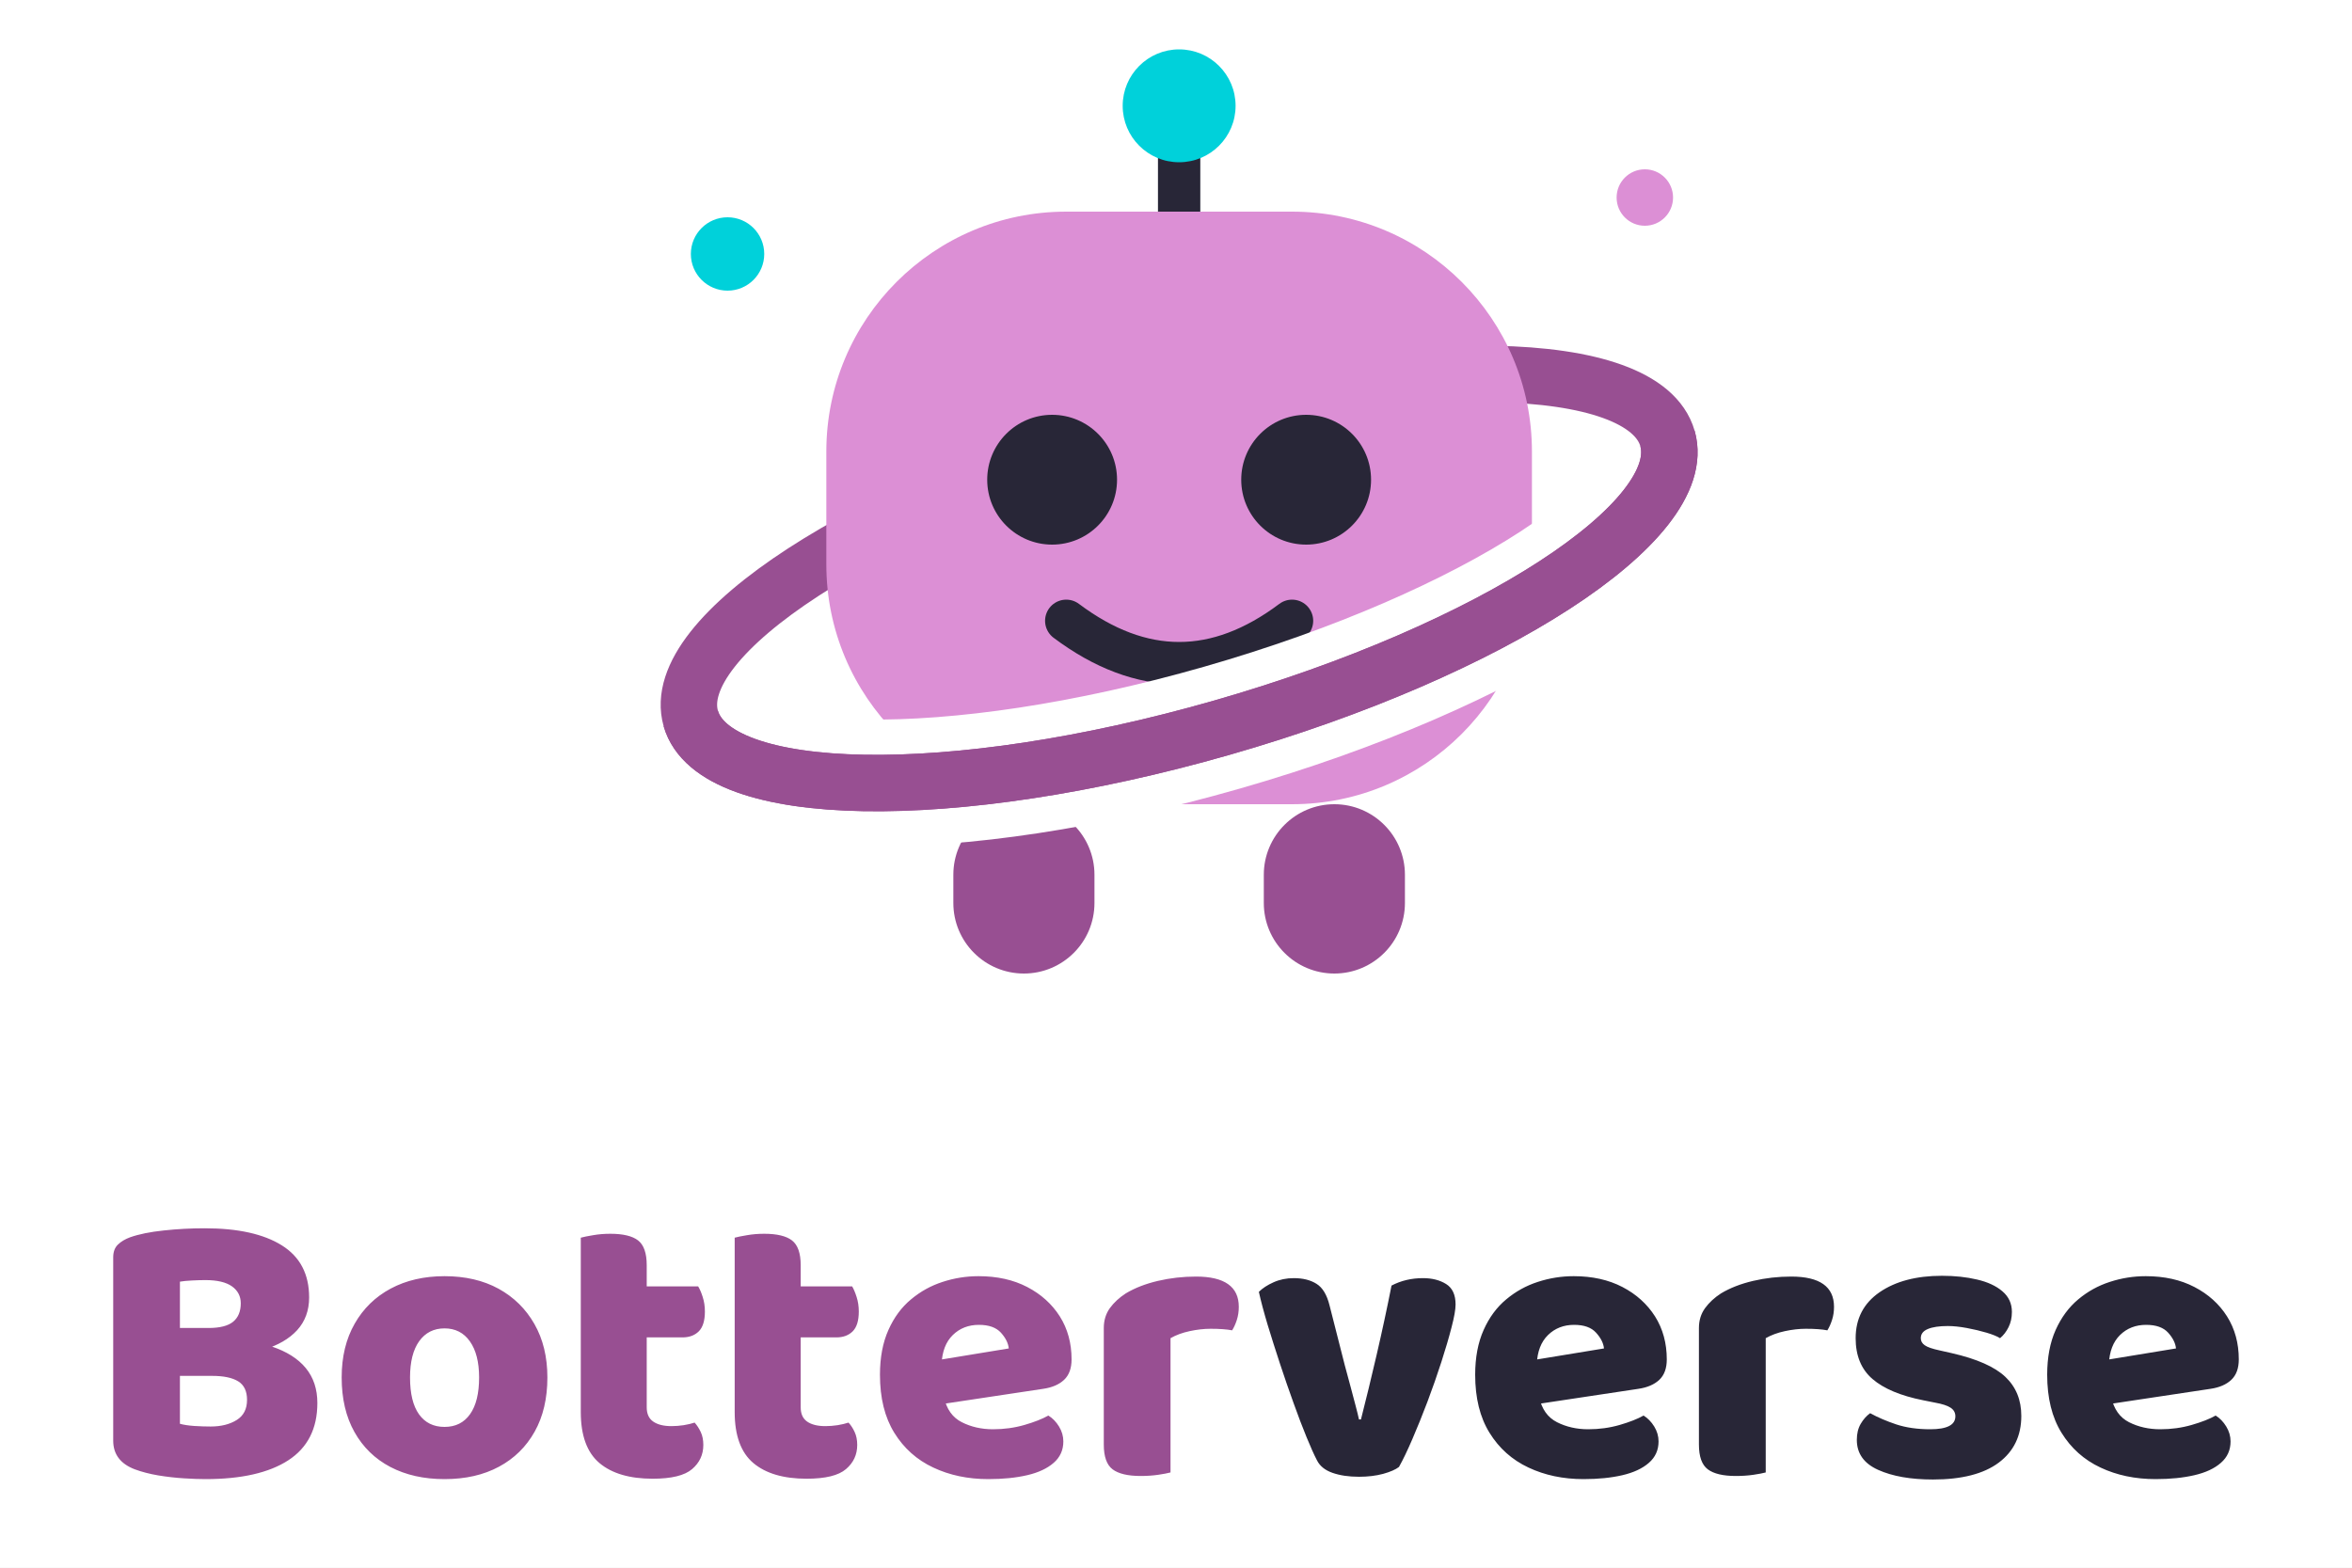
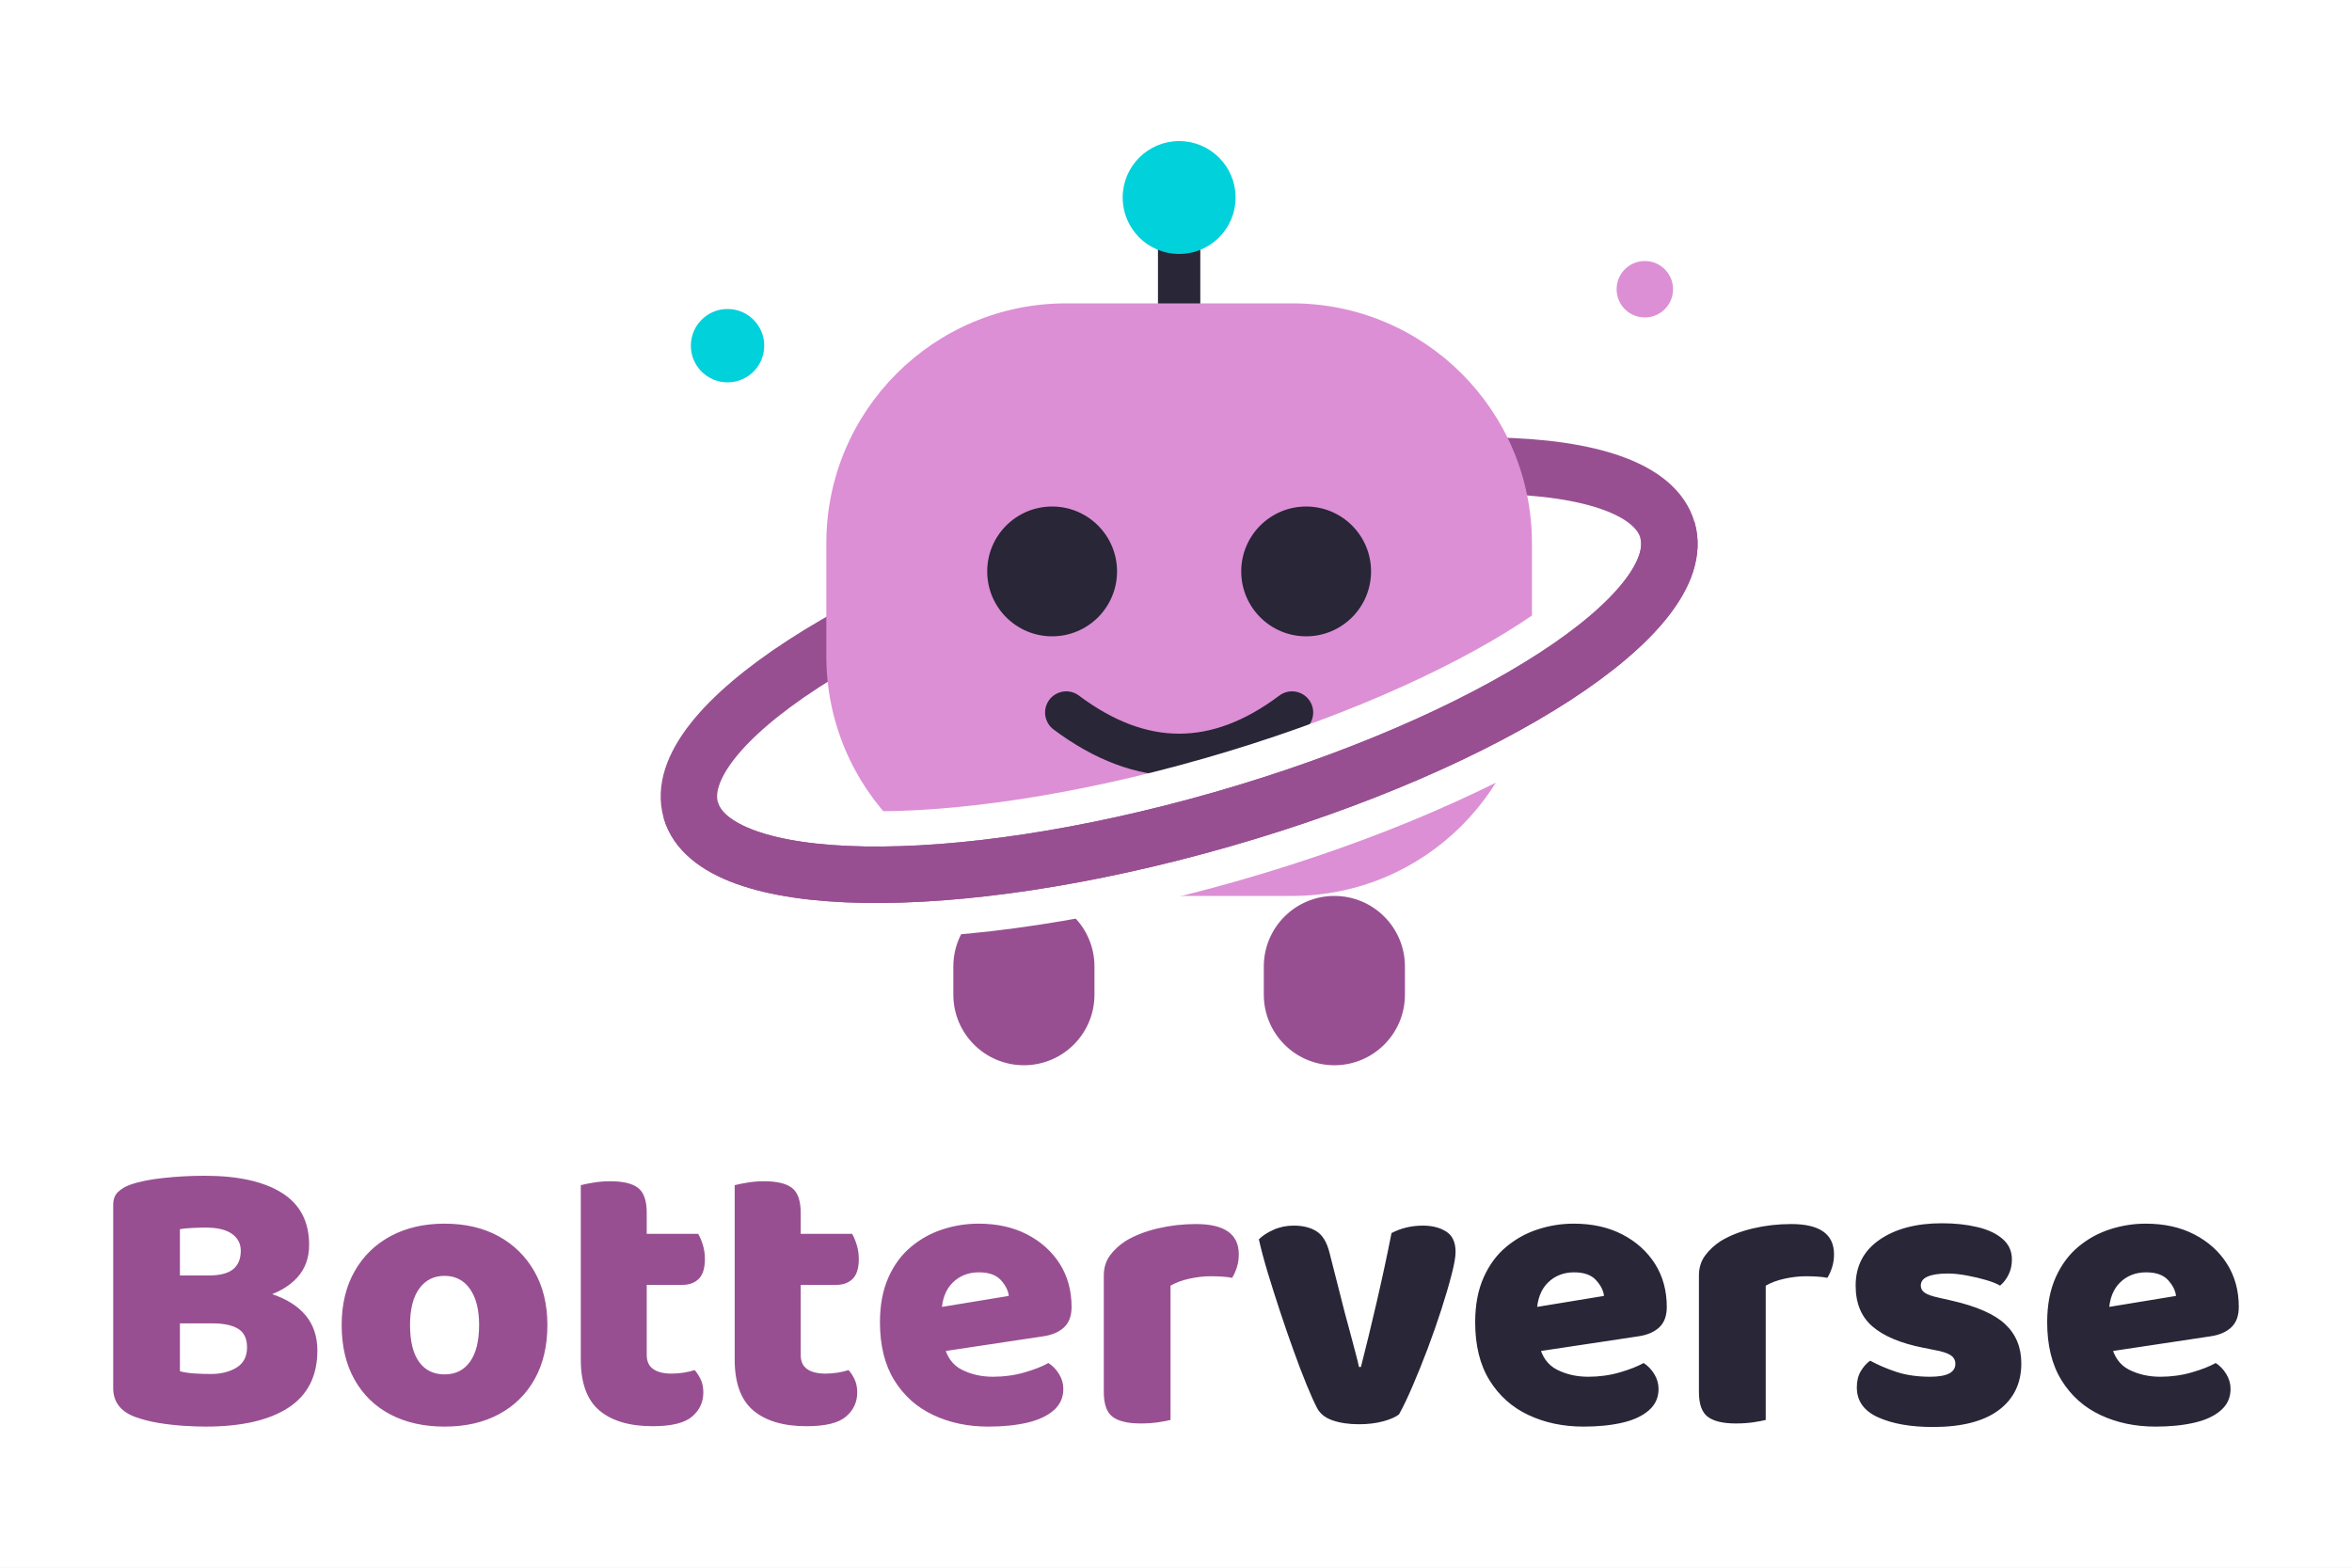
<svg xmlns="http://www.w3.org/2000/svg" viewBox="0 0 300 200" width="300" height="200" role="img" aria-label="Botterverse logo stacked (light)">
  <rect width="300" height="200" fill="#ffffff" />
  <defs>
    <mask id="gapslight" maskUnits="userSpaceOnUse" x="-10" y="-10" width="100" height="100">
      <rect x="-10" y="-10" width="100" height="100" fill="#fff" />
      <g transform="rotate(-16 38 41)">
        <path d="M2 41 A36 11 0 0 0 74 41" fill="none" stroke="#000" stroke-width="9" />
      </g>
    </mask>
  </defs>
-   <g transform="translate(82 0) scale(1.8)">
+   <g transform="translate(82 11.7) scale(1.8)">
    <g transform="rotate(-16 38 41)">
      <ellipse cx="38" cy="41" rx="36" ry="11" fill="none" stroke="#984f92" stroke-width="4" />
    </g>
    <g mask="url(#gapslight)">
      <g transform="translate(8 3)">
        <line x1="30" y1="12" x2="30" y2="5" stroke="#282637" stroke-width="3" stroke-linecap="round" />
        <circle cx="30" cy="4.5" r="4" fill="#00d1da" />
        <rect x="14" y="54" width="10" height="12" rx="5" fill="#984f92" />
        <rect x="36" y="54" width="10" height="12" rx="5" fill="#984f92" />
        <rect x="5" y="12" width="50" height="42" rx="17" fill="#dc8fd5" />
        <circle cx="21" cy="31" r="4.6" fill="#282637" />
        <circle cx="39" cy="31" r="4.6" fill="#282637" />
        <path d="M22 41 Q30 47 38 41" stroke="#282637" stroke-width="3" fill="none" stroke-linecap="round" />
      </g>
    </g>
    <g transform="rotate(-16 38 41)">
      <path d="M2 41 A36 11 0 0 0 74 41" fill="none" stroke="#984f92" stroke-width="4" />
    </g>
    <circle cx="6" cy="18" r="2.6" fill="#00d1da" />
    <circle cx="71" cy="14" r="2" fill="#dc8fd5" />
  </g>
  <g>
-     <path fill="#984f92" d="M30.16 169.42V175.53H19.85V169.42ZM27.06 175.53 27.31 170.82Q31.72 170.82 34.62 171.77Q37.52 172.73 39 174.53Q40.48 176.33 40.48 178.99Q40.48 183.89 36.77 186.3Q33.07 188.7 26.21 188.7Q25.05 188.7 23.45 188.6Q21.85 188.5 20.2 188.23Q18.54 187.95 17.19 187.45Q14.44 186.4 14.44 183.79V160.41Q14.44 159.36 15.04 158.78Q15.64 158.2 16.59 157.85Q18.29 157.25 20.87 156.98Q23.45 156.7 26.11 156.7Q32.47 156.7 35.95 158.88Q39.43 161.06 39.43 165.52Q39.43 168.02 37.9 169.7Q36.37 171.37 33.57 172.2Q30.76 173.03 26.91 173.03L26.61 169.42Q28.76 169.42 29.74 168.62Q30.71 167.82 30.71 166.27Q30.71 164.91 29.59 164.11Q28.46 163.31 26.21 163.31Q25.46 163.31 24.48 163.36Q23.5 163.41 22.95 163.51V181.64Q23.65 181.84 24.78 181.92Q25.91 181.99 26.86 181.99Q28.86 181.99 30.19 181.16Q31.51 180.34 31.51 178.59Q31.51 176.93 30.39 176.23Q29.26 175.53 27.06 175.53Z M69.82 175.73Q69.82 179.74 68.2 182.64Q66.57 185.55 63.64 187.12Q60.71 188.7 56.7 188.7Q52.75 188.7 49.79 187.15Q46.84 185.6 45.21 182.69Q43.58 179.79 43.58 175.73Q43.58 171.77 45.24 168.87Q46.89 165.97 49.84 164.39Q52.8 162.81 56.7 162.81Q60.66 162.81 63.59 164.41Q66.52 166.02 68.17 168.92Q69.82 171.82 69.82 175.73ZM56.7 169.47Q54.65 169.47 53.47 171.1Q52.3 172.73 52.3 175.73Q52.3 178.84 53.45 180.44Q54.6 182.04 56.7 182.04Q58.81 182.04 59.96 180.41Q61.11 178.79 61.11 175.73Q61.11 172.78 59.93 171.12Q58.76 169.47 56.7 169.47Z M74.08 174.68H82.49V179.54Q82.49 180.79 83.32 181.36Q84.15 181.94 85.65 181.94Q86.4 181.94 87.2 181.82Q88 181.69 88.6 181.49Q89.05 181.99 89.38 182.69Q89.71 183.39 89.71 184.34Q89.71 186.2 88.28 187.42Q86.85 188.65 83.25 188.65Q78.84 188.65 76.46 186.65Q74.08 184.64 74.08 180.14ZM79.59 170.62V164.11H89.05Q89.36 164.61 89.63 165.46Q89.91 166.32 89.91 167.32Q89.91 169.07 89.13 169.85Q88.35 170.62 87.05 170.62ZM82.49 175.88H74.08V157.9Q74.63 157.75 75.66 157.58Q76.69 157.4 77.84 157.4Q80.29 157.4 81.39 158.25Q82.49 159.11 82.49 161.41Z M93.71 174.68H102.13V179.54Q102.13 180.79 102.95 181.36Q103.78 181.94 105.28 181.94Q106.03 181.94 106.83 181.82Q107.63 181.69 108.23 181.49Q108.69 181.99 109.01 182.69Q109.34 183.39 109.34 184.34Q109.34 186.2 107.91 187.42Q106.48 188.65 102.88 188.65Q98.47 188.65 96.09 186.65Q93.71 184.64 93.71 180.14ZM99.22 170.62V164.11H108.69Q108.99 164.61 109.26 165.46Q109.54 166.32 109.54 167.32Q109.54 169.07 108.76 169.85Q107.98 170.62 106.68 170.62ZM102.13 175.88H93.71V157.9Q94.26 157.75 95.29 157.58Q96.32 157.4 97.47 157.4Q99.92 157.4 101.02 158.25Q102.13 159.11 102.13 161.41Z M117.4 179.54 117.1 173.93 128.67 172.03Q128.57 171.02 127.67 170.02Q126.76 169.02 124.86 169.02Q122.86 169.02 121.53 170.32Q120.2 171.62 120.1 174.03L120.4 178.23Q120.9 180.54 122.68 181.44Q124.46 182.34 126.66 182.34Q128.77 182.34 130.67 181.79Q132.57 181.24 133.72 180.59Q134.53 181.09 135.08 181.99Q135.63 182.89 135.63 183.89Q135.63 185.55 134.4 186.62Q133.17 187.7 131.02 188.2Q128.87 188.7 126.06 188.7Q122.16 188.7 119.03 187.22Q115.9 185.75 114.07 182.79Q112.24 179.84 112.24 175.38Q112.24 172.08 113.32 169.67Q114.39 167.27 116.2 165.77Q118 164.26 120.23 163.54Q122.46 162.81 124.81 162.81Q128.37 162.81 131.02 164.19Q133.67 165.57 135.18 167.94Q136.68 170.32 136.68 173.43Q136.68 175.13 135.73 176.03Q134.78 176.93 133.07 177.18Z M149.3 170.72V176.43H140.79V169.42Q140.79 167.97 141.56 166.89Q142.34 165.82 143.59 165.01Q145.34 163.96 147.7 163.41Q150.05 162.86 152.55 162.86Q158.01 162.86 158.01 166.72Q158.01 167.62 157.76 168.39Q157.51 169.17 157.16 169.72Q156.66 169.62 155.96 169.57Q155.26 169.52 154.41 169.52Q153.15 169.52 151.75 169.82Q150.35 170.12 149.3 170.72ZM140.79 174.68H149.3V187.85Q148.75 188 147.72 188.15Q146.69 188.3 145.49 188.3Q143.04 188.3 141.91 187.45Q140.79 186.6 140.79 184.29Z" />
-     <path fill="#282637" d="M181.5 163.06Q183.25 163.06 184.45 163.81Q185.66 164.56 185.66 166.42Q185.66 167.37 185.15 169.32Q184.65 171.27 183.85 173.75Q183.05 176.23 182.08 178.81Q181.1 181.39 180.15 183.59Q179.2 185.8 178.44 187.15Q177.79 187.65 176.42 188.03Q175.04 188.4 173.34 188.4Q171.38 188.4 169.96 187.9Q168.53 187.4 167.98 186.3Q167.43 185.25 166.65 183.34Q165.87 181.44 165 179.01Q164.12 176.58 163.27 174Q162.42 171.42 161.69 169.02Q160.97 166.62 160.57 164.81Q161.27 164.11 162.44 163.59Q163.62 163.06 165.02 163.06Q166.78 163.06 167.93 163.79Q169.08 164.51 169.58 166.52L171.53 174.18Q171.93 175.63 172.28 176.96Q172.64 178.28 172.91 179.34Q173.19 180.39 173.34 181.09H173.59Q174.54 177.38 175.59 172.85Q176.64 168.32 177.49 164.01Q179.3 163.06 181.5 163.06Z M193.32 179.54 193.02 173.93 204.59 172.03Q204.49 171.02 203.58 170.02Q202.68 169.02 200.78 169.02Q198.78 169.02 197.45 170.32Q196.12 171.62 196.02 174.03L196.32 178.23Q196.82 180.54 198.6 181.44Q200.38 182.34 202.58 182.34Q204.69 182.34 206.59 181.79Q208.49 181.24 209.64 180.59Q210.44 181.09 211 181.99Q211.55 182.89 211.55 183.89Q211.55 185.55 210.32 186.62Q209.09 187.7 206.94 188.2Q204.79 188.7 201.98 188.7Q198.08 188.7 194.95 187.22Q191.82 185.75 189.99 182.79Q188.16 179.84 188.16 175.38Q188.16 172.08 189.24 169.67Q190.31 167.27 192.12 165.77Q193.92 164.26 196.15 163.54Q198.38 162.81 200.73 162.81Q204.28 162.81 206.94 164.19Q209.59 165.57 211.1 167.94Q212.6 170.32 212.6 173.43Q212.6 175.13 211.65 176.03Q210.69 176.93 208.99 177.18Z M225.22 170.72V176.43H216.7V169.42Q216.7 167.97 217.48 166.89Q218.26 165.82 219.51 165.01Q221.26 163.96 223.62 163.41Q225.97 162.86 228.47 162.86Q233.93 162.86 233.93 166.72Q233.93 167.62 233.68 168.39Q233.43 169.17 233.08 169.72Q232.58 169.62 231.88 169.57Q231.18 169.52 230.33 169.52Q229.07 169.52 227.67 169.82Q226.27 170.12 225.22 170.72ZM216.7 174.68H225.22V187.85Q224.67 188 223.64 188.15Q222.61 188.3 221.41 188.3Q218.96 188.3 217.83 187.45Q216.7 186.6 216.7 184.29Z M257.82 180.64Q257.82 184.44 254.94 186.6Q252.06 188.75 246.55 188.75Q242.29 188.75 239.56 187.52Q236.84 186.3 236.84 183.69Q236.84 182.49 237.34 181.64Q237.84 180.79 238.54 180.29Q239.99 181.09 241.87 181.72Q243.75 182.34 246.2 182.34Q249.41 182.34 249.41 180.69Q249.41 179.99 248.8 179.59Q248.2 179.19 246.8 178.94L245.3 178.64Q240.99 177.78 238.84 175.93Q236.69 174.08 236.69 170.72Q236.69 166.97 239.74 164.86Q242.79 162.76 247.7 162.76Q250.16 162.76 252.18 163.24Q254.21 163.71 255.41 164.74Q256.62 165.77 256.62 167.37Q256.62 168.47 256.19 169.32Q255.77 170.17 255.11 170.72Q254.56 170.37 253.39 170.02Q252.21 169.67 250.86 169.42Q249.51 169.17 248.45 169.17Q246.8 169.17 245.9 169.55Q245 169.92 245 170.72Q245 171.27 245.5 171.62Q246 171.98 247.4 172.28L248.95 172.63Q253.76 173.73 255.79 175.66Q257.82 177.58 257.82 180.64Z M266.28 179.54 265.98 173.93 277.55 172.03Q277.45 171.02 276.55 170.02Q275.65 169.02 273.74 169.02Q271.74 169.02 270.41 170.32Q269.09 171.62 268.99 174.03L269.29 178.23Q269.79 180.54 271.56 181.44Q273.34 182.34 275.55 182.34Q277.65 182.34 279.55 181.79Q281.46 181.24 282.61 180.59Q283.41 181.09 283.96 181.99Q284.51 182.89 284.51 183.89Q284.51 185.55 283.28 186.62Q282.06 187.7 279.9 188.2Q277.75 188.7 274.95 188.7Q271.04 188.7 267.91 187.22Q264.78 185.75 262.95 182.79Q261.12 179.84 261.12 175.38Q261.12 172.08 262.2 169.67Q263.28 167.27 265.08 165.77Q266.88 164.26 269.11 163.54Q271.34 162.81 273.69 162.81Q277.25 162.81 279.9 164.19Q282.56 165.57 284.06 167.94Q285.56 170.32 285.56 173.43Q285.56 175.13 284.61 176.03Q283.66 176.93 281.96 177.18Z" />
+     <path fill="#984f92" d="M30.16 162.72V168.83H19.85V162.72ZM27.06 168.83 27.31 164.12Q31.72 164.12 34.62 165.07Q37.52 166.03 39 167.83Q40.48 169.63 40.48 172.29Q40.48 177.19 36.77 179.6Q33.07 182 26.21 182Q25.05 182 23.45 181.9Q21.85 181.8 20.2 181.53Q18.54 181.25 17.19 180.75Q14.44 179.7 14.44 177.09V153.71Q14.44 152.66 15.04 152.08Q15.64 151.5 16.59 151.15Q18.29 150.55 20.87 150.28Q23.45 150 26.11 150Q32.47 150 35.95 152.18Q39.43 154.36 39.43 158.82Q39.43 161.32 37.9 163Q36.37 164.67 33.57 165.5Q30.76 166.33 26.91 166.33L26.61 162.72Q28.76 162.72 29.74 161.92Q30.71 161.12 30.71 159.57Q30.71 158.21 29.59 157.41Q28.46 156.61 26.21 156.61Q25.46 156.61 24.48 156.66Q23.5 156.71 22.95 156.81V174.94Q23.65 175.14 24.78 175.22Q25.91 175.29 26.86 175.29Q28.86 175.29 30.19 174.46Q31.51 173.64 31.51 171.89Q31.51 170.23 30.39 169.53Q29.26 168.83 27.06 168.83Z M69.82 169.03Q69.82 173.04 68.2 175.94Q66.57 178.85 63.64 180.42Q60.71 182 56.7 182Q52.75 182 49.79 180.45Q46.84 178.9 45.21 175.99Q43.58 173.09 43.58 169.03Q43.58 165.07 45.24 162.17Q46.89 159.27 49.84 157.69Q52.8 156.11 56.7 156.11Q60.66 156.11 63.59 157.71Q66.52 159.32 68.17 162.22Q69.82 165.12 69.82 169.03ZM56.7 162.77Q54.65 162.77 53.47 164.4Q52.3 166.03 52.3 169.03Q52.3 172.14 53.45 173.74Q54.6 175.34 56.7 175.34Q58.81 175.34 59.96 173.71Q61.11 172.09 61.11 169.03Q61.11 166.08 59.93 164.42Q58.76 162.77 56.7 162.77Z M74.08 167.98H82.49V172.84Q82.49 174.09 83.32 174.66Q84.15 175.24 85.65 175.24Q86.4 175.24 87.2 175.12Q88 174.99 88.6 174.79Q89.05 175.29 89.38 175.99Q89.71 176.69 89.71 177.64Q89.71 179.5 88.28 180.72Q86.85 181.95 83.25 181.95Q78.84 181.95 76.46 179.95Q74.08 177.94 74.08 173.44ZM79.59 163.92V157.41H89.05Q89.36 157.91 89.63 158.76Q89.91 159.62 89.91 160.62Q89.91 162.37 89.13 163.15Q88.35 163.92 87.05 163.92ZM82.49 169.18H74.08V151.2Q74.63 151.05 75.66 150.88Q76.69 150.7 77.84 150.7Q80.29 150.7 81.39 151.55Q82.49 152.41 82.49 154.71Z M93.71 167.98H102.13V172.84Q102.13 174.09 102.95 174.66Q103.78 175.24 105.28 175.24Q106.03 175.24 106.83 175.12Q107.63 174.99 108.23 174.79Q108.69 175.29 109.01 175.99Q109.34 176.69 109.34 177.64Q109.34 179.5 107.91 180.72Q106.48 181.95 102.88 181.95Q98.47 181.95 96.09 179.95Q93.71 177.94 93.71 173.44ZM99.22 163.92V157.41H108.69Q108.99 157.91 109.26 158.76Q109.54 159.62 109.54 160.62Q109.54 162.37 108.76 163.15Q107.98 163.92 106.68 163.92ZM102.13 169.18H93.71V151.2Q94.26 151.05 95.29 150.88Q96.32 150.7 97.47 150.7Q99.92 150.7 101.02 151.55Q102.13 152.41 102.13 154.71Z M117.4 172.84 117.1 167.23 128.67 165.33Q128.57 164.32 127.67 163.32Q126.76 162.32 124.86 162.32Q122.86 162.32 121.53 163.62Q120.2 164.92 120.1 167.33L120.4 171.53Q120.9 173.84 122.68 174.74Q124.46 175.64 126.66 175.64Q128.77 175.64 130.67 175.09Q132.57 174.54 133.72 173.89Q134.53 174.39 135.08 175.29Q135.63 176.19 135.63 177.19Q135.63 178.85 134.4 179.92Q133.17 181 131.02 181.5Q128.87 182 126.06 182Q122.16 182 119.03 180.52Q115.9 179.05 114.07 176.09Q112.24 173.14 112.24 168.68Q112.24 165.38 113.32 162.97Q114.39 160.57 116.2 159.07Q118 157.56 120.23 156.84Q122.46 156.11 124.81 156.11Q128.37 156.11 131.02 157.49Q133.67 158.87 135.18 161.24Q136.68 163.62 136.68 166.73Q136.68 168.43 135.73 169.33Q134.78 170.23 133.07 170.48Z M149.3 164.02V169.73H140.79V162.72Q140.79 161.27 141.56 160.19Q142.34 159.12 143.59 158.31Q145.34 157.26 147.7 156.71Q150.05 156.16 152.55 156.16Q158.01 156.16 158.01 160.02Q158.01 160.92 157.76 161.69Q157.51 162.47 157.16 163.02Q156.66 162.92 155.96 162.87Q155.26 162.82 154.41 162.82Q153.15 162.82 151.75 163.12Q150.35 163.42 149.3 164.02ZM140.79 167.98H149.3V181.15Q148.75 181.3 147.72 181.45Q146.69 181.6 145.49 181.6Q143.04 181.6 141.91 180.75Q140.79 179.9 140.79 177.59Z" />
+     <path fill="#282637" d="M181.5 156.36Q183.25 156.36 184.45 157.11Q185.66 157.86 185.66 159.72Q185.66 160.67 185.15 162.62Q184.65 164.57 183.85 167.05Q183.05 169.53 182.08 172.11Q181.1 174.69 180.15 176.89Q179.2 179.1 178.44 180.45Q177.79 180.95 176.42 181.33Q175.04 181.7 173.34 181.7Q171.38 181.7 169.96 181.2Q168.53 180.7 167.98 179.6Q167.43 178.55 166.65 176.64Q165.87 174.74 165 172.31Q164.12 169.88 163.27 167.3Q162.42 164.72 161.69 162.32Q160.97 159.92 160.57 158.11Q161.27 157.41 162.44 156.89Q163.62 156.36 165.02 156.36Q166.78 156.36 167.93 157.09Q169.08 157.81 169.58 159.82L171.53 167.48Q171.93 168.93 172.28 170.26Q172.64 171.58 172.91 172.64Q173.19 173.69 173.34 174.39H173.59Q174.54 170.68 175.59 166.15Q176.64 161.62 177.49 157.31Q179.3 156.36 181.5 156.36Z M193.32 172.84 193.02 167.23 204.59 165.33Q204.49 164.32 203.58 163.32Q202.68 162.32 200.78 162.32Q198.78 162.32 197.45 163.62Q196.12 164.92 196.02 167.33L196.32 171.53Q196.82 173.84 198.6 174.74Q200.38 175.64 202.58 175.64Q204.69 175.64 206.59 175.09Q208.49 174.54 209.64 173.89Q210.44 174.39 211 175.29Q211.55 176.19 211.55 177.19Q211.55 178.85 210.32 179.92Q209.09 181 206.94 181.5Q204.79 182 201.98 182Q198.08 182 194.95 180.52Q191.82 179.05 189.99 176.09Q188.16 173.14 188.16 168.68Q188.16 165.38 189.24 162.97Q190.31 160.57 192.12 159.07Q193.92 157.56 196.15 156.84Q198.38 156.11 200.73 156.11Q204.28 156.11 206.94 157.49Q209.59 158.87 211.1 161.24Q212.6 163.62 212.6 166.73Q212.6 168.43 211.65 169.33Q210.69 170.23 208.99 170.48Z M225.22 164.02V169.73H216.7V162.72Q216.7 161.27 217.48 160.19Q218.26 159.12 219.51 158.31Q221.26 157.26 223.62 156.71Q225.97 156.16 228.47 156.16Q233.93 156.16 233.93 160.02Q233.93 160.92 233.68 161.69Q233.43 162.47 233.08 163.02Q232.58 162.92 231.88 162.87Q231.18 162.82 230.33 162.82Q229.07 162.82 227.67 163.12Q226.27 163.42 225.22 164.02ZM216.7 167.98H225.22V181.15Q224.67 181.3 223.64 181.45Q222.61 181.6 221.41 181.6Q218.96 181.6 217.83 180.75Q216.7 179.9 216.7 177.59Z M257.82 173.94Q257.82 177.74 254.94 179.9Q252.06 182.05 246.55 182.05Q242.29 182.05 239.56 180.82Q236.84 179.6 236.84 176.99Q236.84 175.79 237.34 174.94Q237.84 174.09 238.54 173.59Q239.99 174.39 241.87 175.02Q243.75 175.64 246.2 175.64Q249.41 175.64 249.41 173.99Q249.41 173.29 248.8 172.89Q248.2 172.49 246.8 172.24L245.3 171.94Q240.99 171.08 238.84 169.23Q236.69 167.38 236.69 164.02Q236.69 160.27 239.74 158.16Q242.79 156.06 247.7 156.06Q250.16 156.06 252.18 156.54Q254.21 157.01 255.41 158.04Q256.62 159.07 256.62 160.67Q256.62 161.77 256.19 162.62Q255.77 163.47 255.11 164.02Q254.56 163.67 253.39 163.32Q252.21 162.97 250.86 162.72Q249.51 162.47 248.45 162.47Q246.8 162.47 245.9 162.85Q245 163.22 245 164.02Q245 164.57 245.5 164.92Q246 165.28 247.4 165.58L248.95 165.93Q253.76 167.03 255.79 168.96Q257.82 170.88 257.82 173.94Z M266.28 172.84 265.98 167.23 277.55 165.33Q277.45 164.32 276.55 163.32Q275.65 162.32 273.74 162.32Q271.74 162.32 270.41 163.62Q269.09 164.92 268.99 167.33L269.29 171.53Q269.79 173.84 271.56 174.74Q273.34 175.64 275.55 175.64Q277.65 175.64 279.55 175.09Q281.46 174.54 282.61 173.89Q283.41 174.39 283.96 175.29Q284.51 176.19 284.51 177.19Q284.51 178.85 283.28 179.92Q282.06 181 279.9 181.5Q277.75 182 274.95 182Q271.04 182 267.91 180.52Q264.78 179.05 262.95 176.09Q261.12 173.14 261.12 168.68Q261.12 165.38 262.2 162.97Q263.28 160.57 265.08 159.07Q266.88 157.56 269.11 156.84Q271.34 156.11 273.69 156.11Q277.25 156.11 279.9 157.49Q282.56 158.87 284.06 161.24Q285.56 163.62 285.56 166.73Q285.56 168.43 284.61 169.33Q283.66 170.23 281.96 170.48Z" />
  </g>
</svg>
